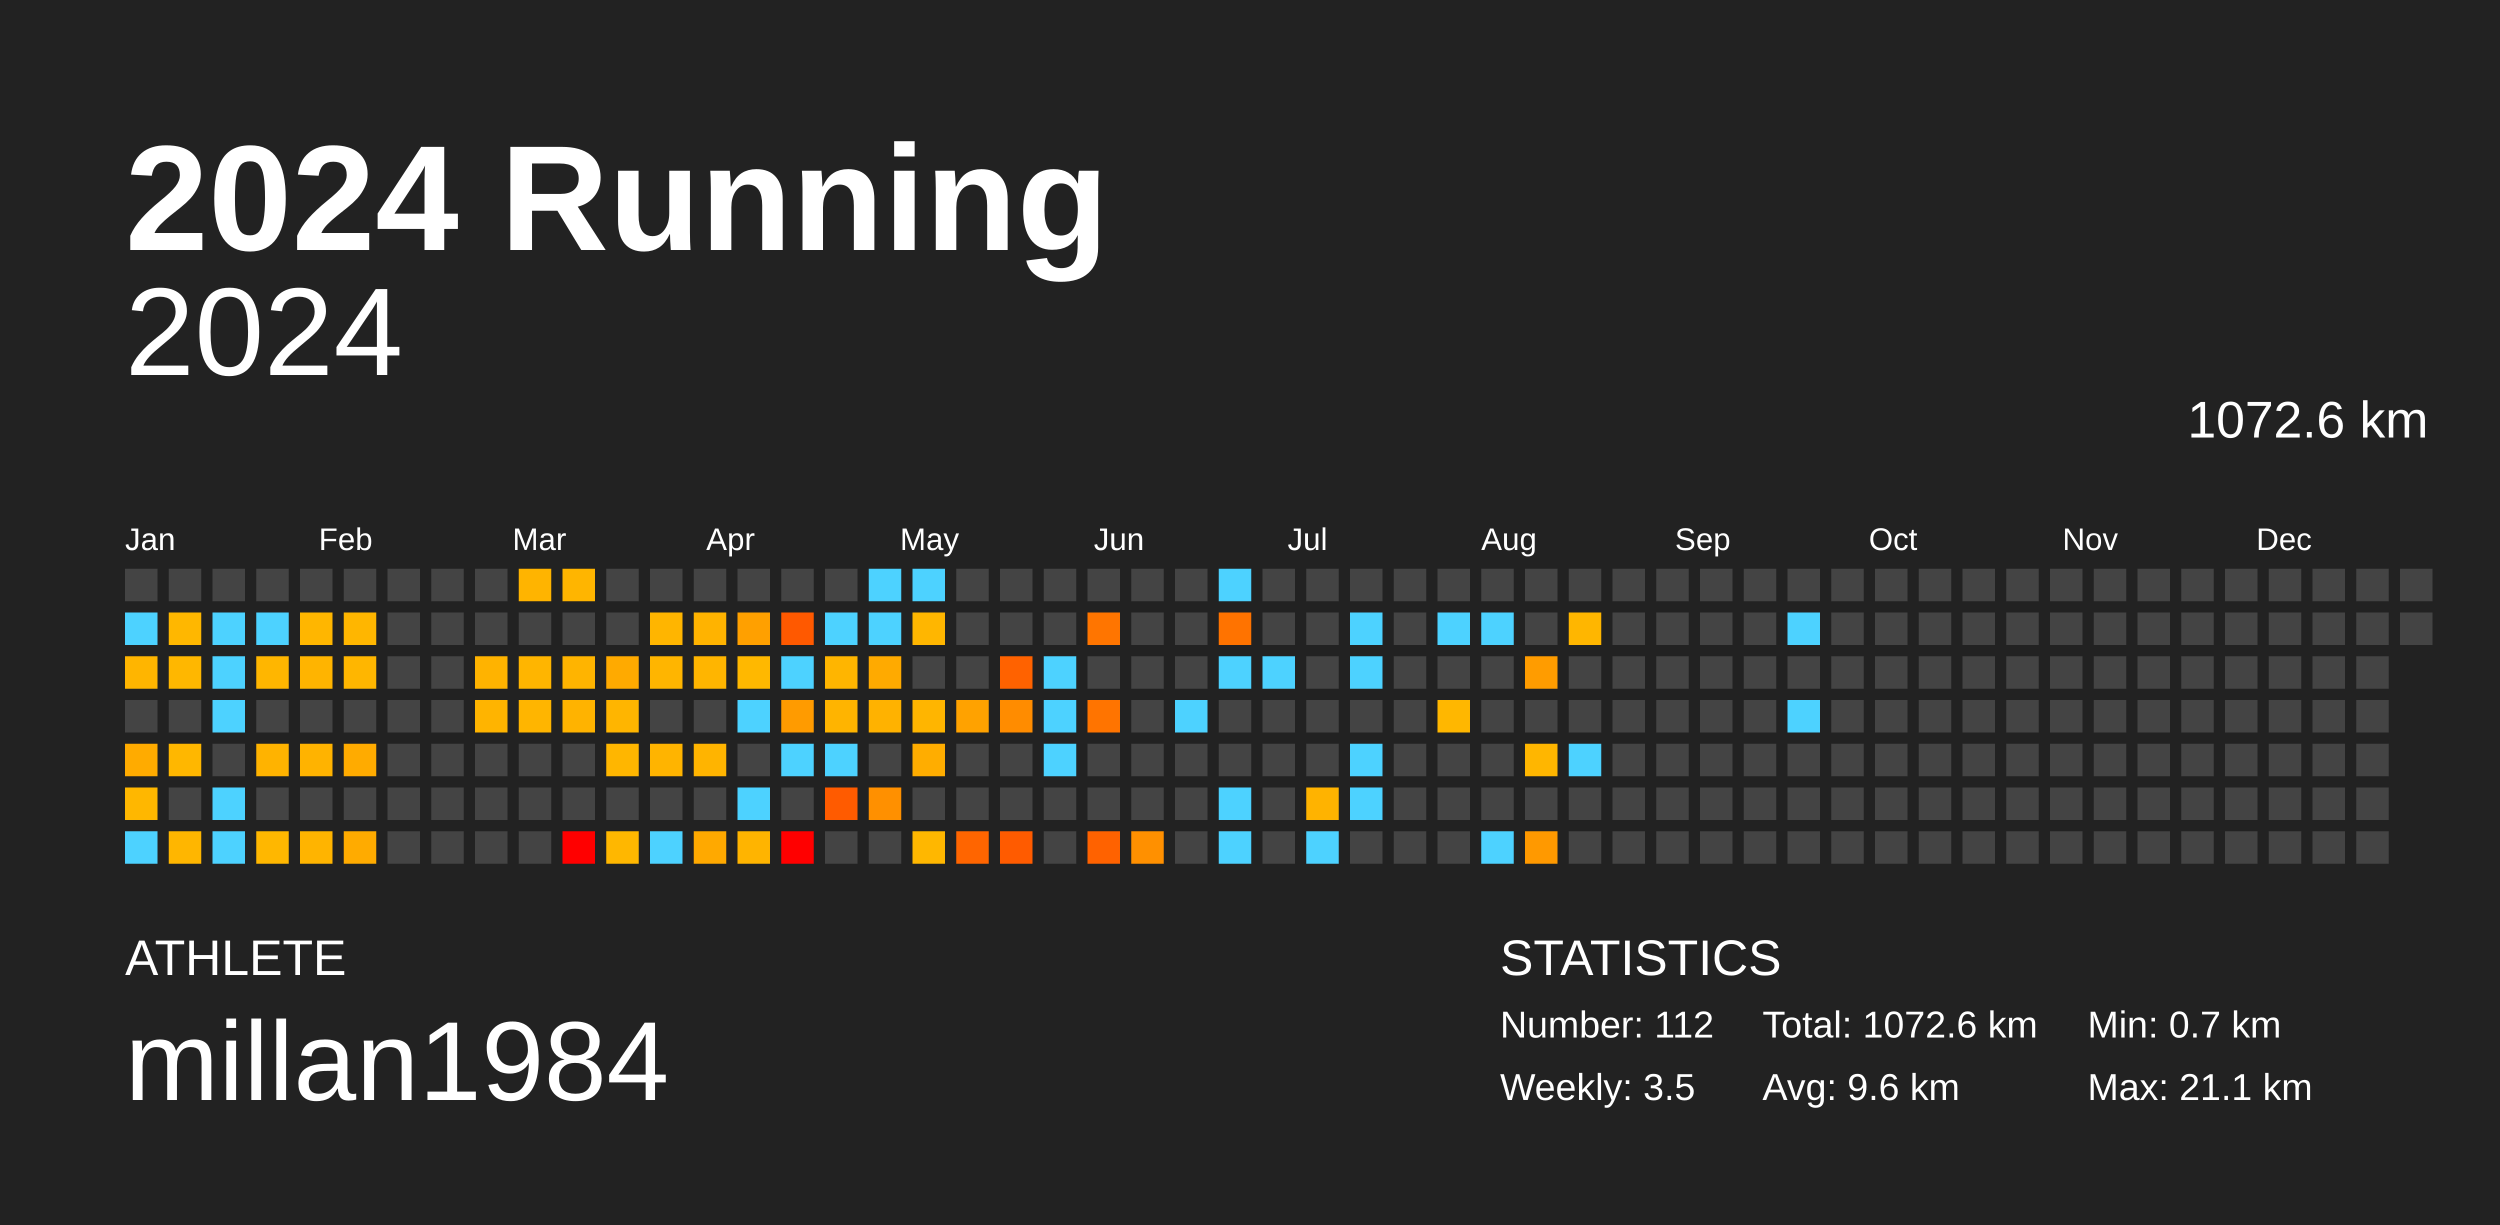
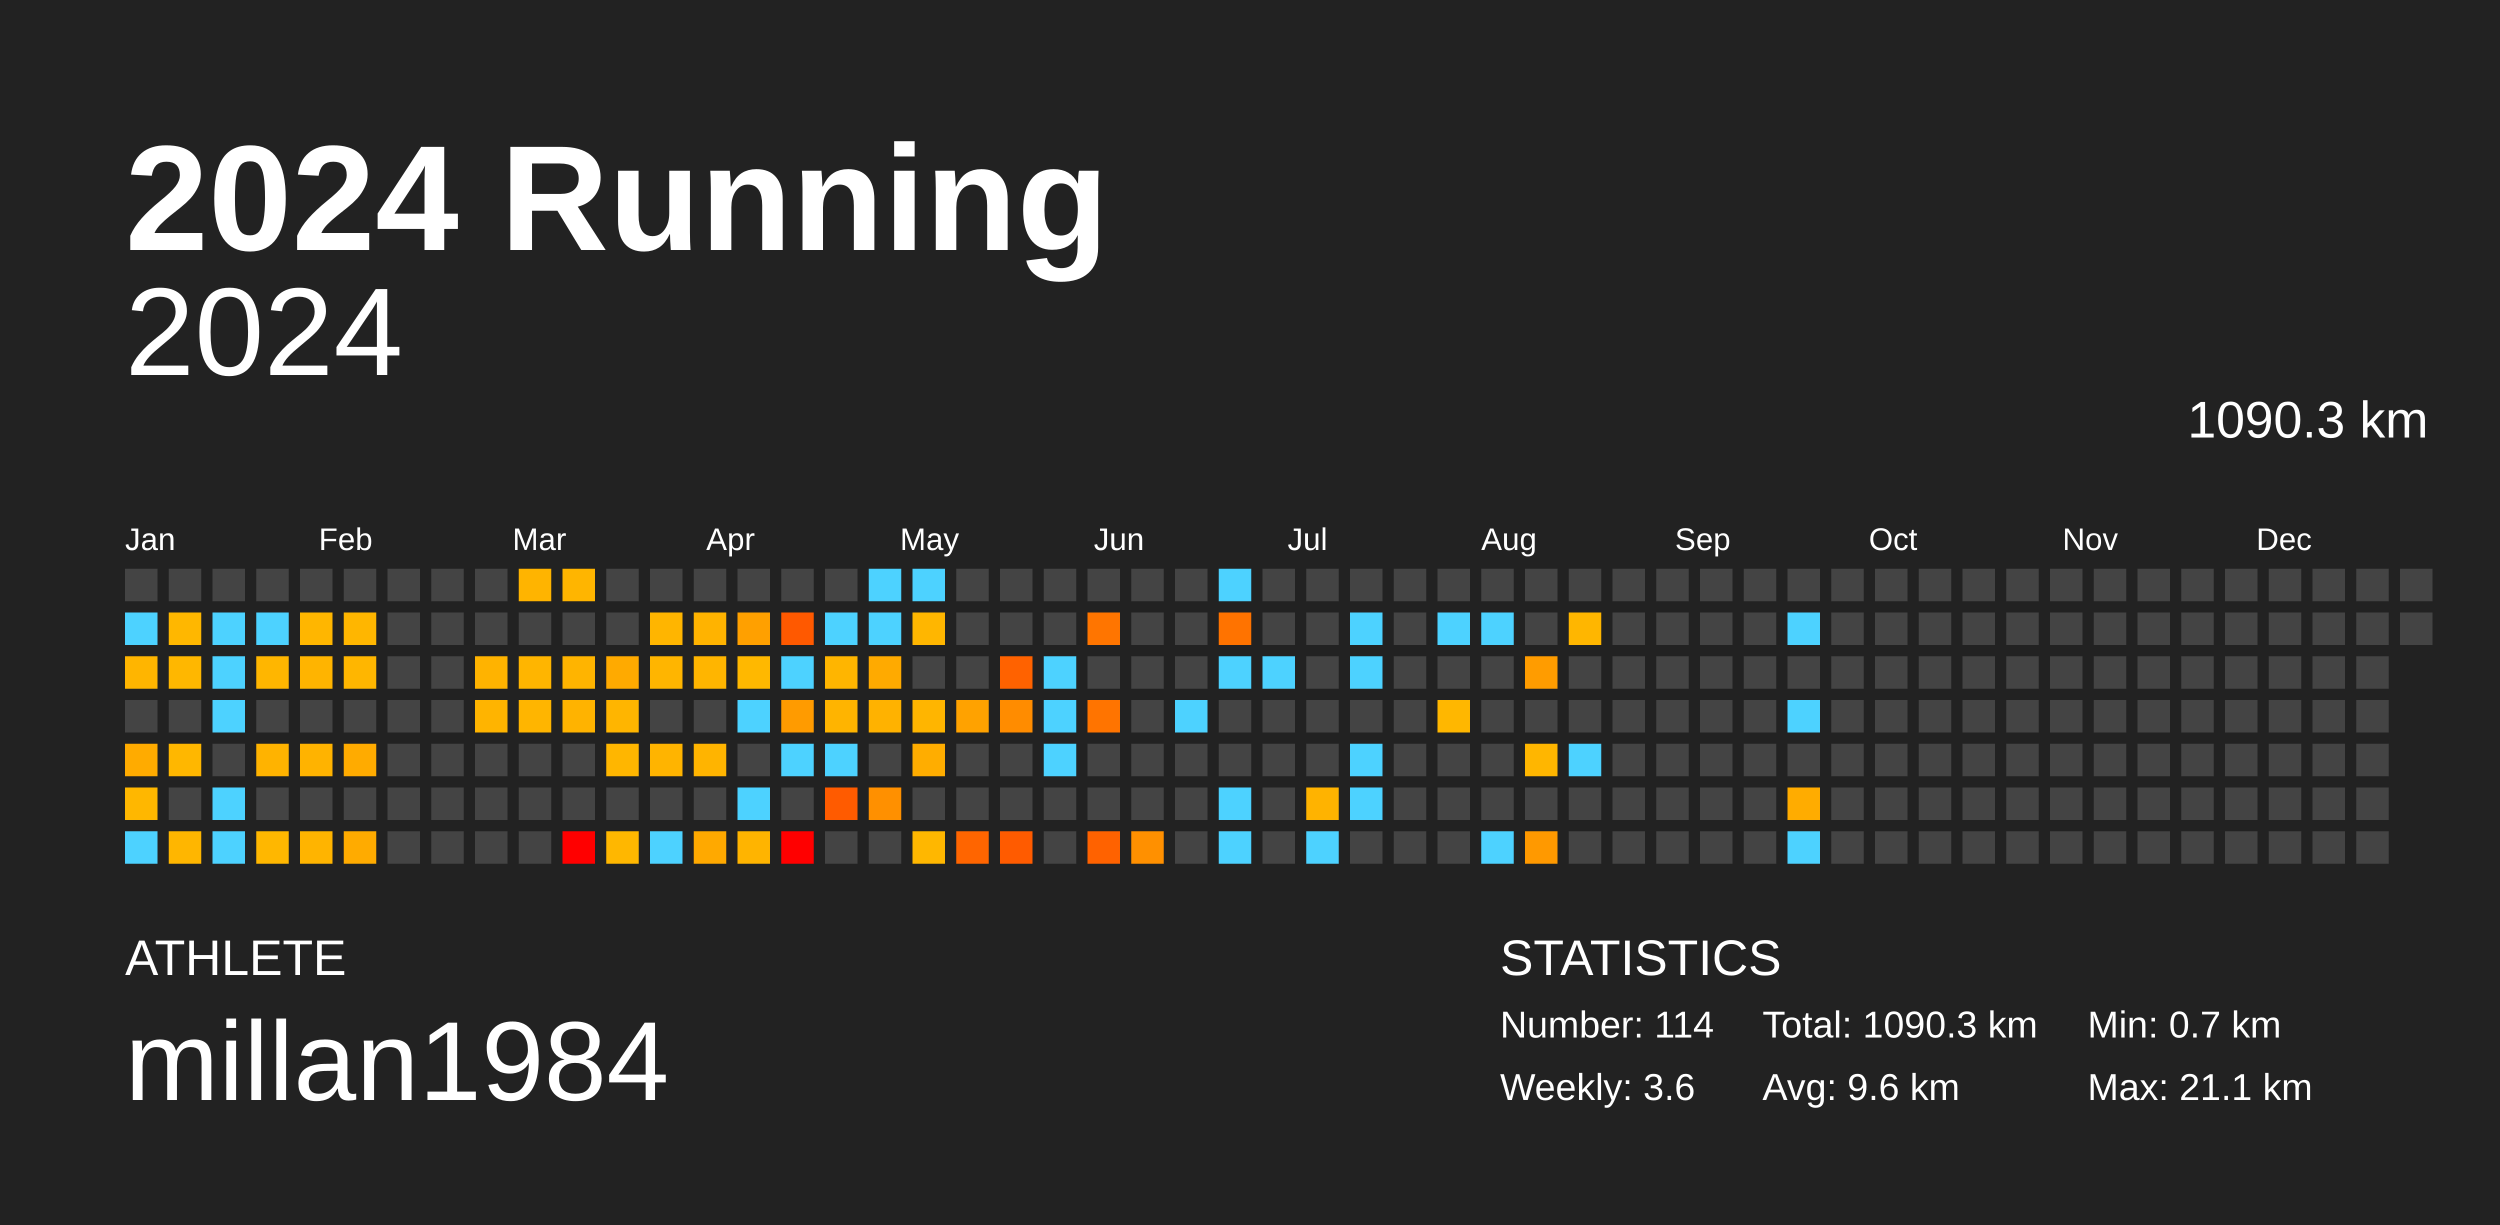
<svg xmlns="http://www.w3.org/2000/svg" baseProfile="full" height="98mm" version="1.1" viewBox="0,0,200,98" width="200mm">
  <defs />
  <rect fill="#222222" height="98" width="200" x="0" y="0" />
  <text fill="#FFFFFF" style="font-size:12px; font-family:Arial; font-weight:bold;" x="10" y="20">2024 Running</text>
  <text fill="#FFFFFF" style="font-size:4px; font-family:Arial" x="10" y="78">ATHLETE</text>
  <text fill="#FFFFFF" style="font-size:9px; font-family:Arial" x="10" y="88">millan1984</text>
  <text fill="#FFFFFF" style="font-size:4px; font-family:Arial" x="120" y="78">STATISTICS</text>
-   <text fill="#FFFFFF" style="font-size:3px; font-family:Arial" x="120" y="83">Number: 112</text>
-   <text fill="#FFFFFF" style="font-size:3px; font-family:Arial" x="120" y="88">Weekly: 3.5</text>
-   <text fill="#FFFFFF" style="font-size:3px; font-family:Arial" x="141" y="83">Total: 1072.6 km</text>
+   <text fill="#FFFFFF" style="font-size:3px; font-family:Arial" x="120" y="83">Number: 114</text>
+   <text fill="#FFFFFF" style="font-size:3px; font-family:Arial" x="120" y="88">Weekly: 3.6</text>
+   <text fill="#FFFFFF" style="font-size:3px; font-family:Arial" x="141" y="83">Total: 1090.3 km</text>
  <text fill="#FFFFFF" style="font-size:3px; font-family:Arial" x="141" y="88">Avg: 9.6 km</text>
  <text fill="#FFFFFF" style="font-size:3px; font-family:Arial" x="167" y="83">Min: 0.7 km</text>
  <text fill="#FFFFFF" style="font-size:3px; font-family:Arial" x="167" y="88">Max: 21.1 km</text>
  <text alignment-baseline="hanging" fill="#FFFFFF" style="font-size:10.0px; font-family:Arial;" x="10" y="30">2024</text>
-   <text alignment-baseline="hanging" fill="#FFFFFF" style="font-size:4.125px; font-family:Arial;" x="175" y="35">1072.6 km</text>
+   <text alignment-baseline="hanging" fill="#FFFFFF" style="font-size:4.125px; font-family:Arial;" x="175" y="35">1090.3 km</text>
  <text fill="#FFFFFF" style="font-size:2.5px; font-family:Arial" x="10.0" y="44">Jan</text>
  <text fill="#FFFFFF" style="font-size:2.5px; font-family:Arial" x="25.5" y="44">Feb</text>
  <text fill="#FFFFFF" style="font-size:2.5px; font-family:Arial" x="41.0" y="44">Mar</text>
  <text fill="#FFFFFF" style="font-size:2.5px; font-family:Arial" x="56.5" y="44">Apr</text>
  <text fill="#FFFFFF" style="font-size:2.5px; font-family:Arial" x="72.0" y="44">May</text>
  <text fill="#FFFFFF" style="font-size:2.5px; font-family:Arial" x="87.5" y="44">Jun</text>
  <text fill="#FFFFFF" style="font-size:2.5px; font-family:Arial" x="103.0" y="44">Jul</text>
  <text fill="#FFFFFF" style="font-size:2.5px; font-family:Arial" x="118.5" y="44">Aug</text>
  <text fill="#FFFFFF" style="font-size:2.5px; font-family:Arial" x="134.0" y="44">Sep</text>
  <text fill="#FFFFFF" style="font-size:2.5px; font-family:Arial" x="149.5" y="44">Oct</text>
  <text fill="#FFFFFF" style="font-size:2.5px; font-family:Arial" x="165.0" y="44">Nov</text>
  <text fill="#FFFFFF" style="font-size:2.5px; font-family:Arial" x="180.5" y="44">Dec</text>
  <rect fill="#444444" height="2.6" width="2.6" x="10.0" y="45.5" />
  <rect fill="#4dd2ff" height="2.6" width="2.6" x="10.0" y="49.0" />
  <rect fill="#ffb500" height="2.6" width="2.6" x="10.0" y="52.5" />
  <rect fill="#444444" height="2.6" width="2.6" x="10.0" y="56.0" />
  <rect fill="#ffab00" height="2.6" width="2.6" x="10.0" y="59.5" />
  <rect fill="#ffb700" height="2.6" width="2.6" x="10.0" y="63.0" />
  <rect fill="#4dd2ff" height="2.6" width="2.6" x="10.0" y="66.5" />
  <rect fill="#444444" height="2.6" width="2.6" x="13.5" y="45.5" />
  <rect fill="#ffb700" height="2.6" width="2.6" x="13.5" y="49.0" />
  <rect fill="#ffb700" height="2.6" width="2.6" x="13.5" y="52.5" />
  <rect fill="#444444" height="2.6" width="2.6" x="13.5" y="56.0" />
  <rect fill="#ffb700" height="2.6" width="2.6" x="13.5" y="59.5" />
  <rect fill="#444444" height="2.6" width="2.6" x="13.5" y="63.0" />
  <rect fill="#ffb600" height="2.6" width="2.6" x="13.5" y="66.5" />
  <rect fill="#444444" height="2.6" width="2.6" x="17.0" y="45.5" />
  <rect fill="#4dd2ff" height="2.6" width="2.6" x="17.0" y="49.0" />
  <rect fill="#4dd2ff" height="2.6" width="2.6" x="17.0" y="52.5" />
  <rect fill="#4dd2ff" height="2.6" width="2.6" x="17.0" y="56.0" />
  <rect fill="#444444" height="2.6" width="2.6" x="17.0" y="59.5" />
  <rect fill="#4dd2ff" height="2.6" width="2.6" x="17.0" y="63.0" />
  <rect fill="#4dd2ff" height="2.6" width="2.6" x="17.0" y="66.5" />
  <rect fill="#444444" height="2.6" width="2.6" x="20.5" y="45.5" />
  <rect fill="#4dd2ff" height="2.6" width="2.6" x="20.5" y="49.0" />
  <rect fill="#ffb600" height="2.6" width="2.6" x="20.5" y="52.5" />
  <rect fill="#444444" height="2.6" width="2.6" x="20.5" y="56.0" />
  <rect fill="#ffb300" height="2.6" width="2.6" x="20.5" y="59.5" />
  <rect fill="#444444" height="2.6" width="2.6" x="20.5" y="63.0" />
  <rect fill="#ffb700" height="2.6" width="2.6" x="20.5" y="66.5" />
  <rect fill="#444444" height="2.6" width="2.6" x="24.0" y="45.5" />
  <rect fill="#ffb600" height="2.6" width="2.6" x="24.0" y="49.0" />
  <rect fill="#ffb400" height="2.6" width="2.6" x="24.0" y="52.5" />
  <rect fill="#444444" height="2.6" width="2.6" x="24.0" y="56.0" />
  <rect fill="#ffb300" height="2.6" width="2.6" x="24.0" y="59.5" />
  <rect fill="#444444" height="2.6" width="2.6" x="24.0" y="63.0" />
  <rect fill="#ffb400" height="2.6" width="2.6" x="24.0" y="66.5" />
  <rect fill="#444444" height="2.6" width="2.6" x="27.5" y="45.5" />
  <rect fill="#ffb600" height="2.6" width="2.6" x="27.5" y="49.0" />
  <rect fill="#ffb600" height="2.6" width="2.6" x="27.5" y="52.5" />
  <rect fill="#444444" height="2.6" width="2.6" x="27.5" y="56.0" />
  <rect fill="#ffab00" height="2.6" width="2.6" x="27.5" y="59.5" />
  <rect fill="#444444" height="2.6" width="2.6" x="27.5" y="63.0" />
  <rect fill="#ffab00" height="2.6" width="2.6" x="27.5" y="66.5" />
  <rect fill="#444444" height="2.6" width="2.6" x="31.0" y="45.5" />
  <rect fill="#444444" height="2.6" width="2.6" x="31.0" y="49.0" />
  <rect fill="#444444" height="2.6" width="2.6" x="31.0" y="52.5" />
  <rect fill="#444444" height="2.6" width="2.6" x="31.0" y="56.0" />
  <rect fill="#444444" height="2.6" width="2.6" x="31.0" y="59.5" />
  <rect fill="#444444" height="2.6" width="2.6" x="31.0" y="63.0" />
  <rect fill="#444444" height="2.6" width="2.6" x="31.0" y="66.5" />
  <rect fill="#444444" height="2.6" width="2.6" x="34.5" y="45.5" />
  <rect fill="#444444" height="2.6" width="2.6" x="34.5" y="49.0" />
  <rect fill="#444444" height="2.6" width="2.6" x="34.5" y="52.5" />
  <rect fill="#444444" height="2.6" width="2.6" x="34.5" y="56.0" />
  <rect fill="#444444" height="2.6" width="2.6" x="34.5" y="59.5" />
  <rect fill="#444444" height="2.6" width="2.6" x="34.5" y="63.0" />
  <rect fill="#444444" height="2.6" width="2.6" x="34.5" y="66.5" />
  <rect fill="#444444" height="2.6" width="2.6" x="38.0" y="45.5" />
  <rect fill="#444444" height="2.6" width="2.6" x="38.0" y="49.0" />
  <rect fill="#ffb300" height="2.6" width="2.6" x="38.0" y="52.5" />
  <rect fill="#ffb400" height="2.6" width="2.6" x="38.0" y="56.0" />
  <rect fill="#444444" height="2.6" width="2.6" x="38.0" y="59.5" />
  <rect fill="#444444" height="2.6" width="2.6" x="38.0" y="63.0" />
  <rect fill="#444444" height="2.6" width="2.6" x="38.0" y="66.5" />
  <rect fill="#ffb400" height="2.6" width="2.6" x="41.5" y="45.5" />
  <rect fill="#444444" height="2.6" width="2.6" x="41.5" y="49.0" />
  <rect fill="#ffb500" height="2.6" width="2.6" x="41.5" y="52.5" />
  <rect fill="#ffb500" height="2.6" width="2.6" x="41.5" y="56.0" />
  <rect fill="#444444" height="2.6" width="2.6" x="41.5" y="59.5" />
  <rect fill="#444444" height="2.6" width="2.6" x="41.5" y="63.0" />
  <rect fill="#444444" height="2.6" width="2.6" x="41.5" y="66.5" />
  <rect fill="#ffb500" height="2.6" width="2.6" x="45.0" y="45.5" />
  <rect fill="#444444" height="2.6" width="2.6" x="45.0" y="49.0" />
  <rect fill="#ffb400" height="2.6" width="2.6" x="45.0" y="52.5" />
  <rect fill="#ffb300" height="2.6" width="2.6" x="45.0" y="56.0" />
  <rect fill="#444444" height="2.6" width="2.6" x="45.0" y="59.5" />
  <rect fill="#444444" height="2.6" width="2.6" x="45.0" y="63.0" />
  <rect fill="red" height="2.6" width="2.6" x="45.0" y="66.5" />
  <rect fill="#444444" height="2.6" width="2.6" x="48.5" y="45.5" />
  <rect fill="#444444" height="2.6" width="2.6" x="48.5" y="49.0" />
  <rect fill="#ffaa00" height="2.6" width="2.6" x="48.5" y="52.5" />
  <rect fill="#ffb500" height="2.6" width="2.6" x="48.5" y="56.0" />
  <rect fill="#ffb600" height="2.6" width="2.6" x="48.5" y="59.5" />
  <rect fill="#444444" height="2.6" width="2.6" x="48.5" y="63.0" />
  <rect fill="#ffb700" height="2.6" width="2.6" x="48.5" y="66.5" />
  <rect fill="#444444" height="2.6" width="2.6" x="52.0" y="45.5" />
  <rect fill="#ffb500" height="2.6" width="2.6" x="52.0" y="49.0" />
  <rect fill="#ffb500" height="2.6" width="2.6" x="52.0" y="52.5" />
  <rect fill="#444444" height="2.6" width="2.6" x="52.0" y="56.0" />
  <rect fill="#ffb400" height="2.6" width="2.6" x="52.0" y="59.5" />
  <rect fill="#444444" height="2.6" width="2.6" x="52.0" y="63.0" />
  <rect fill="#4dd2ff" height="2.6" width="2.6" x="52.0" y="66.5" />
  <rect fill="#444444" height="2.6" width="2.6" x="55.5" y="45.5" />
  <rect fill="#ffb300" height="2.6" width="2.6" x="55.5" y="49.0" />
  <rect fill="#ffb500" height="2.6" width="2.6" x="55.5" y="52.5" />
  <rect fill="#444444" height="2.6" width="2.6" x="55.5" y="56.0" />
  <rect fill="#ffb400" height="2.6" width="2.6" x="55.5" y="59.5" />
  <rect fill="#444444" height="2.6" width="2.6" x="55.5" y="63.0" />
  <rect fill="#ffa900" height="2.6" width="2.6" x="55.5" y="66.5" />
  <rect fill="#444444" height="2.6" width="2.6" x="59.0" y="45.5" />
  <rect fill="#ffa000" height="2.6" width="2.6" x="59.0" y="49.0" />
  <rect fill="#ffb800" height="2.6" width="2.6" x="59.0" y="52.5" />
  <rect fill="#4dd2ff" height="2.6" width="2.6" x="59.0" y="56.0" />
  <rect fill="#444444" height="2.6" width="2.6" x="59.0" y="59.5" />
  <rect fill="#4dd2ff" height="2.6" width="2.6" x="59.0" y="63.0" />
  <rect fill="#ffb400" height="2.6" width="2.6" x="59.0" y="66.5" />
  <rect fill="#444444" height="2.6" width="2.6" x="62.5" y="45.5" />
  <rect fill="#ff5900" height="2.6" width="2.6" x="62.5" y="49.0" />
  <rect fill="#4dd2ff" height="2.6" width="2.6" x="62.5" y="52.5" />
  <rect fill="#ff9b00" height="2.6" width="2.6" x="62.5" y="56.0" />
  <rect fill="#4dd2ff" height="2.6" width="2.6" x="62.5" y="59.5" />
  <rect fill="#444444" height="2.6" width="2.6" x="62.5" y="63.0" />
  <rect fill="red" height="2.6" width="2.6" x="62.5" y="66.5" />
  <rect fill="#444444" height="2.6" width="2.6" x="66.0" y="45.5" />
  <rect fill="#4dd2ff" height="2.6" width="2.6" x="66.0" y="49.0" />
  <rect fill="#ffb500" height="2.6" width="2.6" x="66.0" y="52.5" />
  <rect fill="#ffb400" height="2.6" width="2.6" x="66.0" y="56.0" />
  <rect fill="#4dd2ff" height="2.6" width="2.6" x="66.0" y="59.5" />
  <rect fill="#ff5b00" height="2.6" width="2.6" x="66.0" y="63.0" />
  <rect fill="#444444" height="2.6" width="2.6" x="66.0" y="66.5" />
  <rect fill="#4dd2ff" height="2.6" width="2.6" x="69.5" y="45.5" />
  <rect fill="#4dd2ff" height="2.6" width="2.6" x="69.5" y="49.0" />
  <rect fill="#ffaa00" height="2.6" width="2.6" x="69.5" y="52.5" />
  <rect fill="#ffb200" height="2.6" width="2.6" x="69.5" y="56.0" />
  <rect fill="#444444" height="2.6" width="2.6" x="69.5" y="59.5" />
  <rect fill="#ff9000" height="2.6" width="2.6" x="69.5" y="63.0" />
  <rect fill="#444444" height="2.6" width="2.6" x="69.5" y="66.5" />
  <rect fill="#4dd2ff" height="2.6" width="2.6" x="73.0" y="45.5" />
  <rect fill="#ffb600" height="2.6" width="2.6" x="73.0" y="49.0" />
  <rect fill="#444444" height="2.6" width="2.6" x="73.0" y="52.5" />
  <rect fill="#ffb500" height="2.6" width="2.6" x="73.0" y="56.0" />
  <rect fill="#ffad00" height="2.6" width="2.6" x="73.0" y="59.5" />
  <rect fill="#444444" height="2.6" width="2.6" x="73.0" y="63.0" />
  <rect fill="#ffb700" height="2.6" width="2.6" x="73.0" y="66.5" />
  <rect fill="#444444" height="2.6" width="2.6" x="76.5" y="45.5" />
  <rect fill="#444444" height="2.6" width="2.6" x="76.5" y="49.0" />
  <rect fill="#444444" height="2.6" width="2.6" x="76.5" y="52.5" />
  <rect fill="#ffa200" height="2.6" width="2.6" x="76.5" y="56.0" />
  <rect fill="#444444" height="2.6" width="2.6" x="76.5" y="59.5" />
  <rect fill="#444444" height="2.6" width="2.6" x="76.5" y="63.0" />
  <rect fill="#ff6500" height="2.6" width="2.6" x="76.5" y="66.5" />
  <rect fill="#444444" height="2.6" width="2.6" x="80.0" y="45.5" />
  <rect fill="#444444" height="2.6" width="2.6" x="80.0" y="49.0" />
  <rect fill="#ff6200" height="2.6" width="2.6" x="80.0" y="52.5" />
  <rect fill="#ff8c00" height="2.6" width="2.6" x="80.0" y="56.0" />
  <rect fill="#444444" height="2.6" width="2.6" x="80.0" y="59.5" />
  <rect fill="#444444" height="2.6" width="2.6" x="80.0" y="63.0" />
  <rect fill="#ff5b00" height="2.6" width="2.6" x="80.0" y="66.5" />
  <rect fill="#444444" height="2.6" width="2.6" x="83.5" y="45.5" />
  <rect fill="#444444" height="2.6" width="2.6" x="83.5" y="49.0" />
  <rect fill="#4dd2ff" height="2.6" width="2.6" x="83.5" y="52.5" />
  <rect fill="#4dd2ff" height="2.6" width="2.6" x="83.5" y="56.0" />
  <rect fill="#4dd2ff" height="2.6" width="2.6" x="83.5" y="59.5" />
  <rect fill="#444444" height="2.6" width="2.6" x="83.5" y="63.0" />
  <rect fill="#444444" height="2.6" width="2.6" x="83.5" y="66.5" />
  <rect fill="#444444" height="2.6" width="2.6" x="87.0" y="45.5" />
  <rect fill="#ff7500" height="2.6" width="2.6" x="87.0" y="49.0" />
  <rect fill="#444444" height="2.6" width="2.6" x="87.0" y="52.5" />
  <rect fill="#ff7400" height="2.6" width="2.6" x="87.0" y="56.0" />
  <rect fill="#444444" height="2.6" width="2.6" x="87.0" y="59.5" />
  <rect fill="#444444" height="2.6" width="2.6" x="87.0" y="63.0" />
  <rect fill="#ff6200" height="2.6" width="2.6" x="87.0" y="66.5" />
  <rect fill="#444444" height="2.6" width="2.6" x="90.5" y="45.5" />
  <rect fill="#444444" height="2.6" width="2.6" x="90.5" y="49.0" />
  <rect fill="#444444" height="2.6" width="2.6" x="90.5" y="52.5" />
  <rect fill="#444444" height="2.6" width="2.6" x="90.5" y="56.0" />
  <rect fill="#444444" height="2.6" width="2.6" x="90.5" y="59.5" />
  <rect fill="#444444" height="2.6" width="2.6" x="90.5" y="63.0" />
  <rect fill="#ff9000" height="2.6" width="2.6" x="90.5" y="66.5" />
  <rect fill="#444444" height="2.6" width="2.6" x="94.0" y="45.5" />
  <rect fill="#444444" height="2.6" width="2.6" x="94.0" y="49.0" />
  <rect fill="#444444" height="2.6" width="2.6" x="94.0" y="52.5" />
  <rect fill="#4dd2ff" height="2.6" width="2.6" x="94.0" y="56.0" />
  <rect fill="#444444" height="2.6" width="2.6" x="94.0" y="59.5" />
  <rect fill="#444444" height="2.6" width="2.6" x="94.0" y="63.0" />
  <rect fill="#444444" height="2.6" width="2.6" x="94.0" y="66.5" />
  <rect fill="#4dd2ff" height="2.6" width="2.6" x="97.5" y="45.5" />
  <rect fill="#ff7300" height="2.6" width="2.6" x="97.5" y="49.0" />
  <rect fill="#4dd2ff" height="2.6" width="2.6" x="97.5" y="52.5" />
  <rect fill="#444444" height="2.6" width="2.6" x="97.5" y="56.0" />
  <rect fill="#444444" height="2.6" width="2.6" x="97.5" y="59.5" />
  <rect fill="#4dd2ff" height="2.6" width="2.6" x="97.5" y="63.0" />
  <rect fill="#4dd2ff" height="2.6" width="2.6" x="97.5" y="66.5" />
  <rect fill="#444444" height="2.6" width="2.6" x="101.0" y="45.5" />
  <rect fill="#444444" height="2.6" width="2.6" x="101.0" y="49.0" />
  <rect fill="#4dd2ff" height="2.6" width="2.6" x="101.0" y="52.5" />
  <rect fill="#444444" height="2.6" width="2.6" x="101.0" y="56.0" />
  <rect fill="#444444" height="2.6" width="2.6" x="101.0" y="59.5" />
  <rect fill="#444444" height="2.6" width="2.6" x="101.0" y="63.0" />
  <rect fill="#444444" height="2.6" width="2.6" x="101.0" y="66.5" />
  <rect fill="#444444" height="2.6" width="2.6" x="104.5" y="45.5" />
  <rect fill="#444444" height="2.6" width="2.6" x="104.5" y="49.0" />
  <rect fill="#444444" height="2.6" width="2.6" x="104.5" y="52.5" />
  <rect fill="#444444" height="2.6" width="2.6" x="104.5" y="56.0" />
  <rect fill="#444444" height="2.6" width="2.6" x="104.5" y="59.5" />
  <rect fill="#ffb300" height="2.6" width="2.6" x="104.5" y="63.0" />
  <rect fill="#4dd2ff" height="2.6" width="2.6" x="104.5" y="66.5" />
  <rect fill="#444444" height="2.6" width="2.6" x="108.0" y="45.5" />
  <rect fill="#4dd2ff" height="2.6" width="2.6" x="108.0" y="49.0" />
  <rect fill="#4dd2ff" height="2.6" width="2.6" x="108.0" y="52.5" />
  <rect fill="#444444" height="2.6" width="2.6" x="108.0" y="56.0" />
  <rect fill="#4dd2ff" height="2.6" width="2.6" x="108.0" y="59.5" />
  <rect fill="#4dd2ff" height="2.6" width="2.6" x="108.0" y="63.0" />
  <rect fill="#444444" height="2.6" width="2.6" x="108.0" y="66.5" />
  <rect fill="#444444" height="2.6" width="2.6" x="111.5" y="45.5" />
  <rect fill="#444444" height="2.6" width="2.6" x="111.5" y="49.0" />
  <rect fill="#444444" height="2.6" width="2.6" x="111.5" y="52.5" />
  <rect fill="#444444" height="2.6" width="2.6" x="111.5" y="56.0" />
  <rect fill="#444444" height="2.6" width="2.6" x="111.5" y="59.5" />
  <rect fill="#444444" height="2.6" width="2.6" x="111.5" y="63.0" />
  <rect fill="#444444" height="2.6" width="2.6" x="111.5" y="66.5" />
  <rect fill="#444444" height="2.6" width="2.6" x="115.0" y="45.5" />
  <rect fill="#4dd2ff" height="2.6" width="2.6" x="115.0" y="49.0" />
  <rect fill="#444444" height="2.6" width="2.6" x="115.0" y="52.5" />
  <rect fill="#ffb700" height="2.6" width="2.6" x="115.0" y="56.0" />
  <rect fill="#444444" height="2.6" width="2.6" x="115.0" y="59.5" />
  <rect fill="#444444" height="2.6" width="2.6" x="115.0" y="63.0" />
  <rect fill="#444444" height="2.6" width="2.6" x="115.0" y="66.5" />
  <rect fill="#444444" height="2.6" width="2.6" x="118.5" y="45.5" />
  <rect fill="#4dd2ff" height="2.6" width="2.6" x="118.5" y="49.0" />
  <rect fill="#444444" height="2.6" width="2.6" x="118.5" y="52.5" />
  <rect fill="#444444" height="2.6" width="2.6" x="118.5" y="56.0" />
  <rect fill="#444444" height="2.6" width="2.6" x="118.5" y="59.5" />
  <rect fill="#444444" height="2.6" width="2.6" x="118.5" y="63.0" />
  <rect fill="#4dd2ff" height="2.6" width="2.6" x="118.5" y="66.5" />
  <rect fill="#444444" height="2.6" width="2.6" x="122.0" y="45.5" />
  <rect fill="#444444" height="2.6" width="2.6" x="122.0" y="49.0" />
  <rect fill="#ff9c00" height="2.6" width="2.6" x="122.0" y="52.5" />
  <rect fill="#444444" height="2.6" width="2.6" x="122.0" y="56.0" />
  <rect fill="#ffb600" height="2.6" width="2.6" x="122.0" y="59.5" />
  <rect fill="#444444" height="2.6" width="2.6" x="122.0" y="63.0" />
  <rect fill="#ff9900" height="2.6" width="2.6" x="122.0" y="66.5" />
  <rect fill="#444444" height="2.6" width="2.6" x="125.5" y="45.5" />
  <rect fill="#ffb600" height="2.6" width="2.6" x="125.5" y="49.0" />
  <rect fill="#444444" height="2.6" width="2.6" x="125.5" y="52.5" />
  <rect fill="#444444" height="2.6" width="2.6" x="125.5" y="56.0" />
  <rect fill="#4dd2ff" height="2.6" width="2.6" x="125.5" y="59.5" />
  <rect fill="#444444" height="2.6" width="2.6" x="125.5" y="63.0" />
  <rect fill="#444444" height="2.6" width="2.6" x="125.5" y="66.5" />
  <rect fill="#444444" height="2.6" width="2.6" x="129.0" y="45.5" />
  <rect fill="#444444" height="2.6" width="2.6" x="129.0" y="49.0" />
  <rect fill="#444444" height="2.6" width="2.6" x="129.0" y="52.5" />
  <rect fill="#444444" height="2.6" width="2.6" x="129.0" y="56.0" />
  <rect fill="#444444" height="2.6" width="2.6" x="129.0" y="59.5" />
  <rect fill="#444444" height="2.6" width="2.6" x="129.0" y="63.0" />
  <rect fill="#444444" height="2.6" width="2.6" x="129.0" y="66.5" />
  <rect fill="#444444" height="2.6" width="2.6" x="132.5" y="45.5" />
  <rect fill="#444444" height="2.6" width="2.6" x="132.5" y="49.0" />
  <rect fill="#444444" height="2.6" width="2.6" x="132.5" y="52.5" />
  <rect fill="#444444" height="2.6" width="2.6" x="132.5" y="56.0" />
  <rect fill="#444444" height="2.6" width="2.6" x="132.5" y="59.5" />
  <rect fill="#444444" height="2.6" width="2.6" x="132.5" y="63.0" />
  <rect fill="#444444" height="2.6" width="2.6" x="132.5" y="66.5" />
  <rect fill="#444444" height="2.6" width="2.6" x="136.0" y="45.5" />
  <rect fill="#444444" height="2.6" width="2.6" x="136.0" y="49.0" />
  <rect fill="#444444" height="2.6" width="2.6" x="136.0" y="52.5" />
  <rect fill="#444444" height="2.6" width="2.6" x="136.0" y="56.0" />
  <rect fill="#444444" height="2.6" width="2.6" x="136.0" y="59.5" />
  <rect fill="#444444" height="2.6" width="2.6" x="136.0" y="63.0" />
  <rect fill="#444444" height="2.6" width="2.6" x="136.0" y="66.5" />
  <rect fill="#444444" height="2.6" width="2.6" x="139.5" y="45.5" />
  <rect fill="#444444" height="2.6" width="2.6" x="139.5" y="49.0" />
  <rect fill="#444444" height="2.6" width="2.6" x="139.5" y="52.5" />
  <rect fill="#444444" height="2.6" width="2.6" x="139.5" y="56.0" />
  <rect fill="#444444" height="2.6" width="2.6" x="139.5" y="59.5" />
  <rect fill="#444444" height="2.6" width="2.6" x="139.5" y="63.0" />
  <rect fill="#444444" height="2.6" width="2.6" x="139.5" y="66.5" />
  <rect fill="#444444" height="2.6" width="2.6" x="143.0" y="45.5" />
  <rect fill="#4dd2ff" height="2.6" width="2.6" x="143.0" y="49.0" />
  <rect fill="#444444" height="2.6" width="2.6" x="143.0" y="52.5" />
  <rect fill="#4dd2ff" height="2.6" width="2.6" x="143.0" y="56.0" />
  <rect fill="#444444" height="2.6" width="2.6" x="143.0" y="59.5" />
-   <rect fill="#444444" height="2.6" width="2.6" x="143.0" y="63.0" />
-   <rect fill="#444444" height="2.6" width="2.6" x="143.0" y="66.5" />
+   <rect fill="#ffac00" height="2.6" width="2.6" x="143.0" y="63.0" />
+   <rect fill="#4dd2ff" height="2.6" width="2.6" x="143.0" y="66.5" />
  <rect fill="#444444" height="2.6" width="2.6" x="146.5" y="45.5" />
  <rect fill="#444444" height="2.6" width="2.6" x="146.5" y="49.0" />
  <rect fill="#444444" height="2.6" width="2.6" x="146.5" y="52.5" />
  <rect fill="#444444" height="2.6" width="2.6" x="146.5" y="56.0" />
  <rect fill="#444444" height="2.6" width="2.6" x="146.5" y="59.5" />
  <rect fill="#444444" height="2.6" width="2.6" x="146.5" y="63.0" />
  <rect fill="#444444" height="2.6" width="2.6" x="146.5" y="66.5" />
  <rect fill="#444444" height="2.6" width="2.6" x="150.0" y="45.5" />
  <rect fill="#444444" height="2.6" width="2.6" x="150.0" y="49.0" />
  <rect fill="#444444" height="2.6" width="2.6" x="150.0" y="52.5" />
  <rect fill="#444444" height="2.6" width="2.6" x="150.0" y="56.0" />
  <rect fill="#444444" height="2.6" width="2.6" x="150.0" y="59.5" />
  <rect fill="#444444" height="2.6" width="2.6" x="150.0" y="63.0" />
  <rect fill="#444444" height="2.6" width="2.6" x="150.0" y="66.5" />
  <rect fill="#444444" height="2.6" width="2.6" x="153.5" y="45.5" />
  <rect fill="#444444" height="2.6" width="2.6" x="153.5" y="49.0" />
  <rect fill="#444444" height="2.6" width="2.6" x="153.5" y="52.5" />
  <rect fill="#444444" height="2.6" width="2.6" x="153.5" y="56.0" />
  <rect fill="#444444" height="2.6" width="2.6" x="153.5" y="59.5" />
  <rect fill="#444444" height="2.6" width="2.6" x="153.5" y="63.0" />
  <rect fill="#444444" height="2.6" width="2.6" x="153.5" y="66.5" />
  <rect fill="#444444" height="2.6" width="2.6" x="157.0" y="45.5" />
  <rect fill="#444444" height="2.6" width="2.6" x="157.0" y="49.0" />
  <rect fill="#444444" height="2.6" width="2.6" x="157.0" y="52.5" />
  <rect fill="#444444" height="2.6" width="2.6" x="157.0" y="56.0" />
  <rect fill="#444444" height="2.6" width="2.6" x="157.0" y="59.5" />
  <rect fill="#444444" height="2.6" width="2.6" x="157.0" y="63.0" />
  <rect fill="#444444" height="2.6" width="2.6" x="157.0" y="66.5" />
  <rect fill="#444444" height="2.6" width="2.6" x="160.5" y="45.5" />
  <rect fill="#444444" height="2.6" width="2.6" x="160.5" y="49.0" />
  <rect fill="#444444" height="2.6" width="2.6" x="160.5" y="52.5" />
  <rect fill="#444444" height="2.6" width="2.6" x="160.5" y="56.0" />
  <rect fill="#444444" height="2.6" width="2.6" x="160.5" y="59.5" />
  <rect fill="#444444" height="2.6" width="2.6" x="160.5" y="63.0" />
  <rect fill="#444444" height="2.6" width="2.6" x="160.5" y="66.5" />
  <rect fill="#444444" height="2.6" width="2.6" x="164.0" y="45.5" />
  <rect fill="#444444" height="2.6" width="2.6" x="164.0" y="49.0" />
  <rect fill="#444444" height="2.6" width="2.6" x="164.0" y="52.5" />
  <rect fill="#444444" height="2.6" width="2.6" x="164.0" y="56.0" />
  <rect fill="#444444" height="2.6" width="2.6" x="164.0" y="59.5" />
  <rect fill="#444444" height="2.6" width="2.6" x="164.0" y="63.0" />
  <rect fill="#444444" height="2.6" width="2.6" x="164.0" y="66.5" />
  <rect fill="#444444" height="2.6" width="2.6" x="167.5" y="45.5" />
  <rect fill="#444444" height="2.6" width="2.6" x="167.5" y="49.0" />
  <rect fill="#444444" height="2.6" width="2.6" x="167.5" y="52.5" />
  <rect fill="#444444" height="2.6" width="2.6" x="167.5" y="56.0" />
  <rect fill="#444444" height="2.6" width="2.6" x="167.5" y="59.5" />
  <rect fill="#444444" height="2.6" width="2.6" x="167.5" y="63.0" />
  <rect fill="#444444" height="2.6" width="2.6" x="167.5" y="66.5" />
  <rect fill="#444444" height="2.6" width="2.6" x="171.0" y="45.5" />
  <rect fill="#444444" height="2.6" width="2.6" x="171.0" y="49.0" />
  <rect fill="#444444" height="2.6" width="2.6" x="171.0" y="52.5" />
  <rect fill="#444444" height="2.6" width="2.6" x="171.0" y="56.0" />
  <rect fill="#444444" height="2.6" width="2.6" x="171.0" y="59.5" />
  <rect fill="#444444" height="2.6" width="2.6" x="171.0" y="63.0" />
  <rect fill="#444444" height="2.6" width="2.6" x="171.0" y="66.5" />
  <rect fill="#444444" height="2.6" width="2.6" x="174.5" y="45.5" />
  <rect fill="#444444" height="2.6" width="2.6" x="174.5" y="49.0" />
  <rect fill="#444444" height="2.6" width="2.6" x="174.5" y="52.5" />
  <rect fill="#444444" height="2.6" width="2.6" x="174.5" y="56.0" />
  <rect fill="#444444" height="2.6" width="2.6" x="174.5" y="59.5" />
  <rect fill="#444444" height="2.6" width="2.6" x="174.5" y="63.0" />
  <rect fill="#444444" height="2.6" width="2.6" x="174.5" y="66.5" />
  <rect fill="#444444" height="2.6" width="2.6" x="178.0" y="45.5" />
  <rect fill="#444444" height="2.6" width="2.6" x="178.0" y="49.0" />
  <rect fill="#444444" height="2.6" width="2.6" x="178.0" y="52.5" />
  <rect fill="#444444" height="2.6" width="2.6" x="178.0" y="56.0" />
  <rect fill="#444444" height="2.6" width="2.6" x="178.0" y="59.5" />
  <rect fill="#444444" height="2.6" width="2.6" x="178.0" y="63.0" />
  <rect fill="#444444" height="2.6" width="2.6" x="178.0" y="66.5" />
  <rect fill="#444444" height="2.6" width="2.6" x="181.5" y="45.5" />
  <rect fill="#444444" height="2.6" width="2.6" x="181.5" y="49.0" />
  <rect fill="#444444" height="2.6" width="2.6" x="181.5" y="52.5" />
  <rect fill="#444444" height="2.6" width="2.6" x="181.5" y="56.0" />
  <rect fill="#444444" height="2.6" width="2.6" x="181.5" y="59.5" />
  <rect fill="#444444" height="2.6" width="2.6" x="181.5" y="63.0" />
  <rect fill="#444444" height="2.6" width="2.6" x="181.5" y="66.5" />
  <rect fill="#444444" height="2.6" width="2.6" x="185.0" y="45.5" />
  <rect fill="#444444" height="2.6" width="2.6" x="185.0" y="49.0" />
  <rect fill="#444444" height="2.6" width="2.6" x="185.0" y="52.5" />
  <rect fill="#444444" height="2.6" width="2.6" x="185.0" y="56.0" />
  <rect fill="#444444" height="2.6" width="2.6" x="185.0" y="59.5" />
  <rect fill="#444444" height="2.6" width="2.6" x="185.0" y="63.0" />
  <rect fill="#444444" height="2.6" width="2.6" x="185.0" y="66.5" />
  <rect fill="#444444" height="2.6" width="2.6" x="188.5" y="45.5" />
  <rect fill="#444444" height="2.6" width="2.6" x="188.5" y="49.0" />
  <rect fill="#444444" height="2.6" width="2.6" x="188.5" y="52.5" />
  <rect fill="#444444" height="2.6" width="2.6" x="188.5" y="56.0" />
  <rect fill="#444444" height="2.6" width="2.6" x="188.5" y="59.5" />
  <rect fill="#444444" height="2.6" width="2.6" x="188.5" y="63.0" />
  <rect fill="#444444" height="2.6" width="2.6" x="188.5" y="66.5" />
  <rect fill="#444444" height="2.6" width="2.6" x="192.0" y="45.5" />
  <rect fill="#444444" height="2.6" width="2.6" x="192.0" y="49.0" />
</svg>
